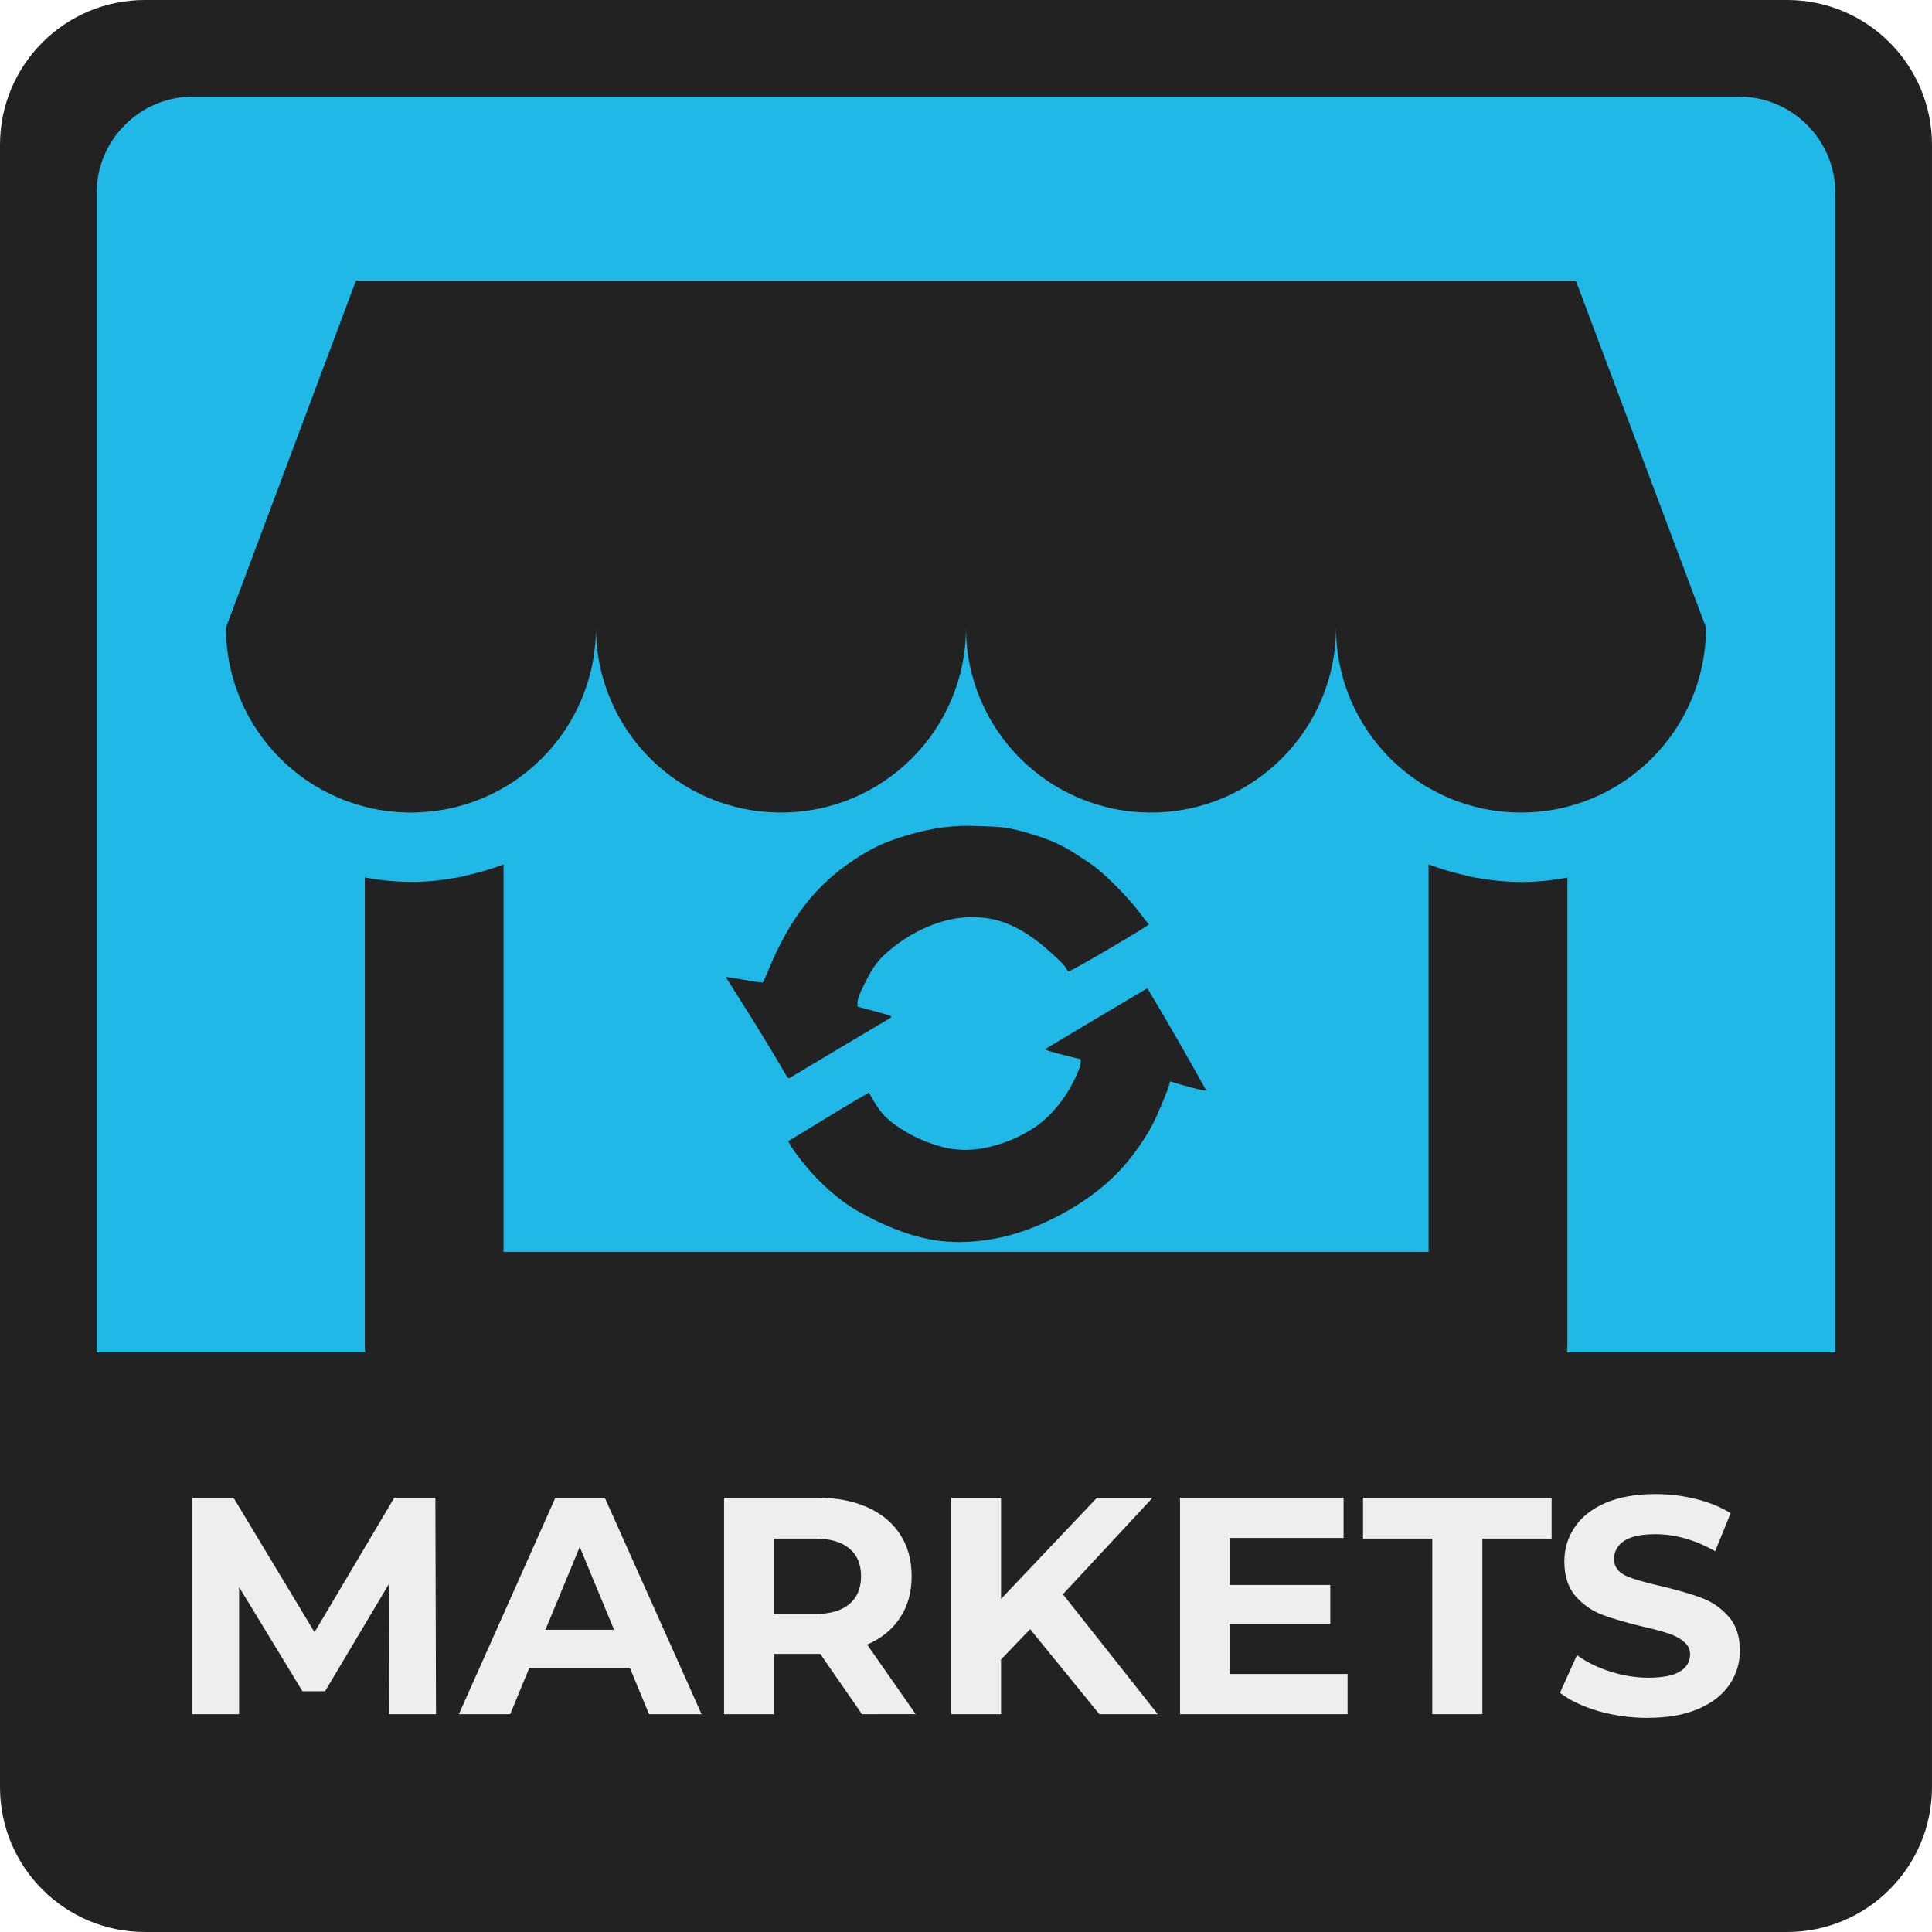
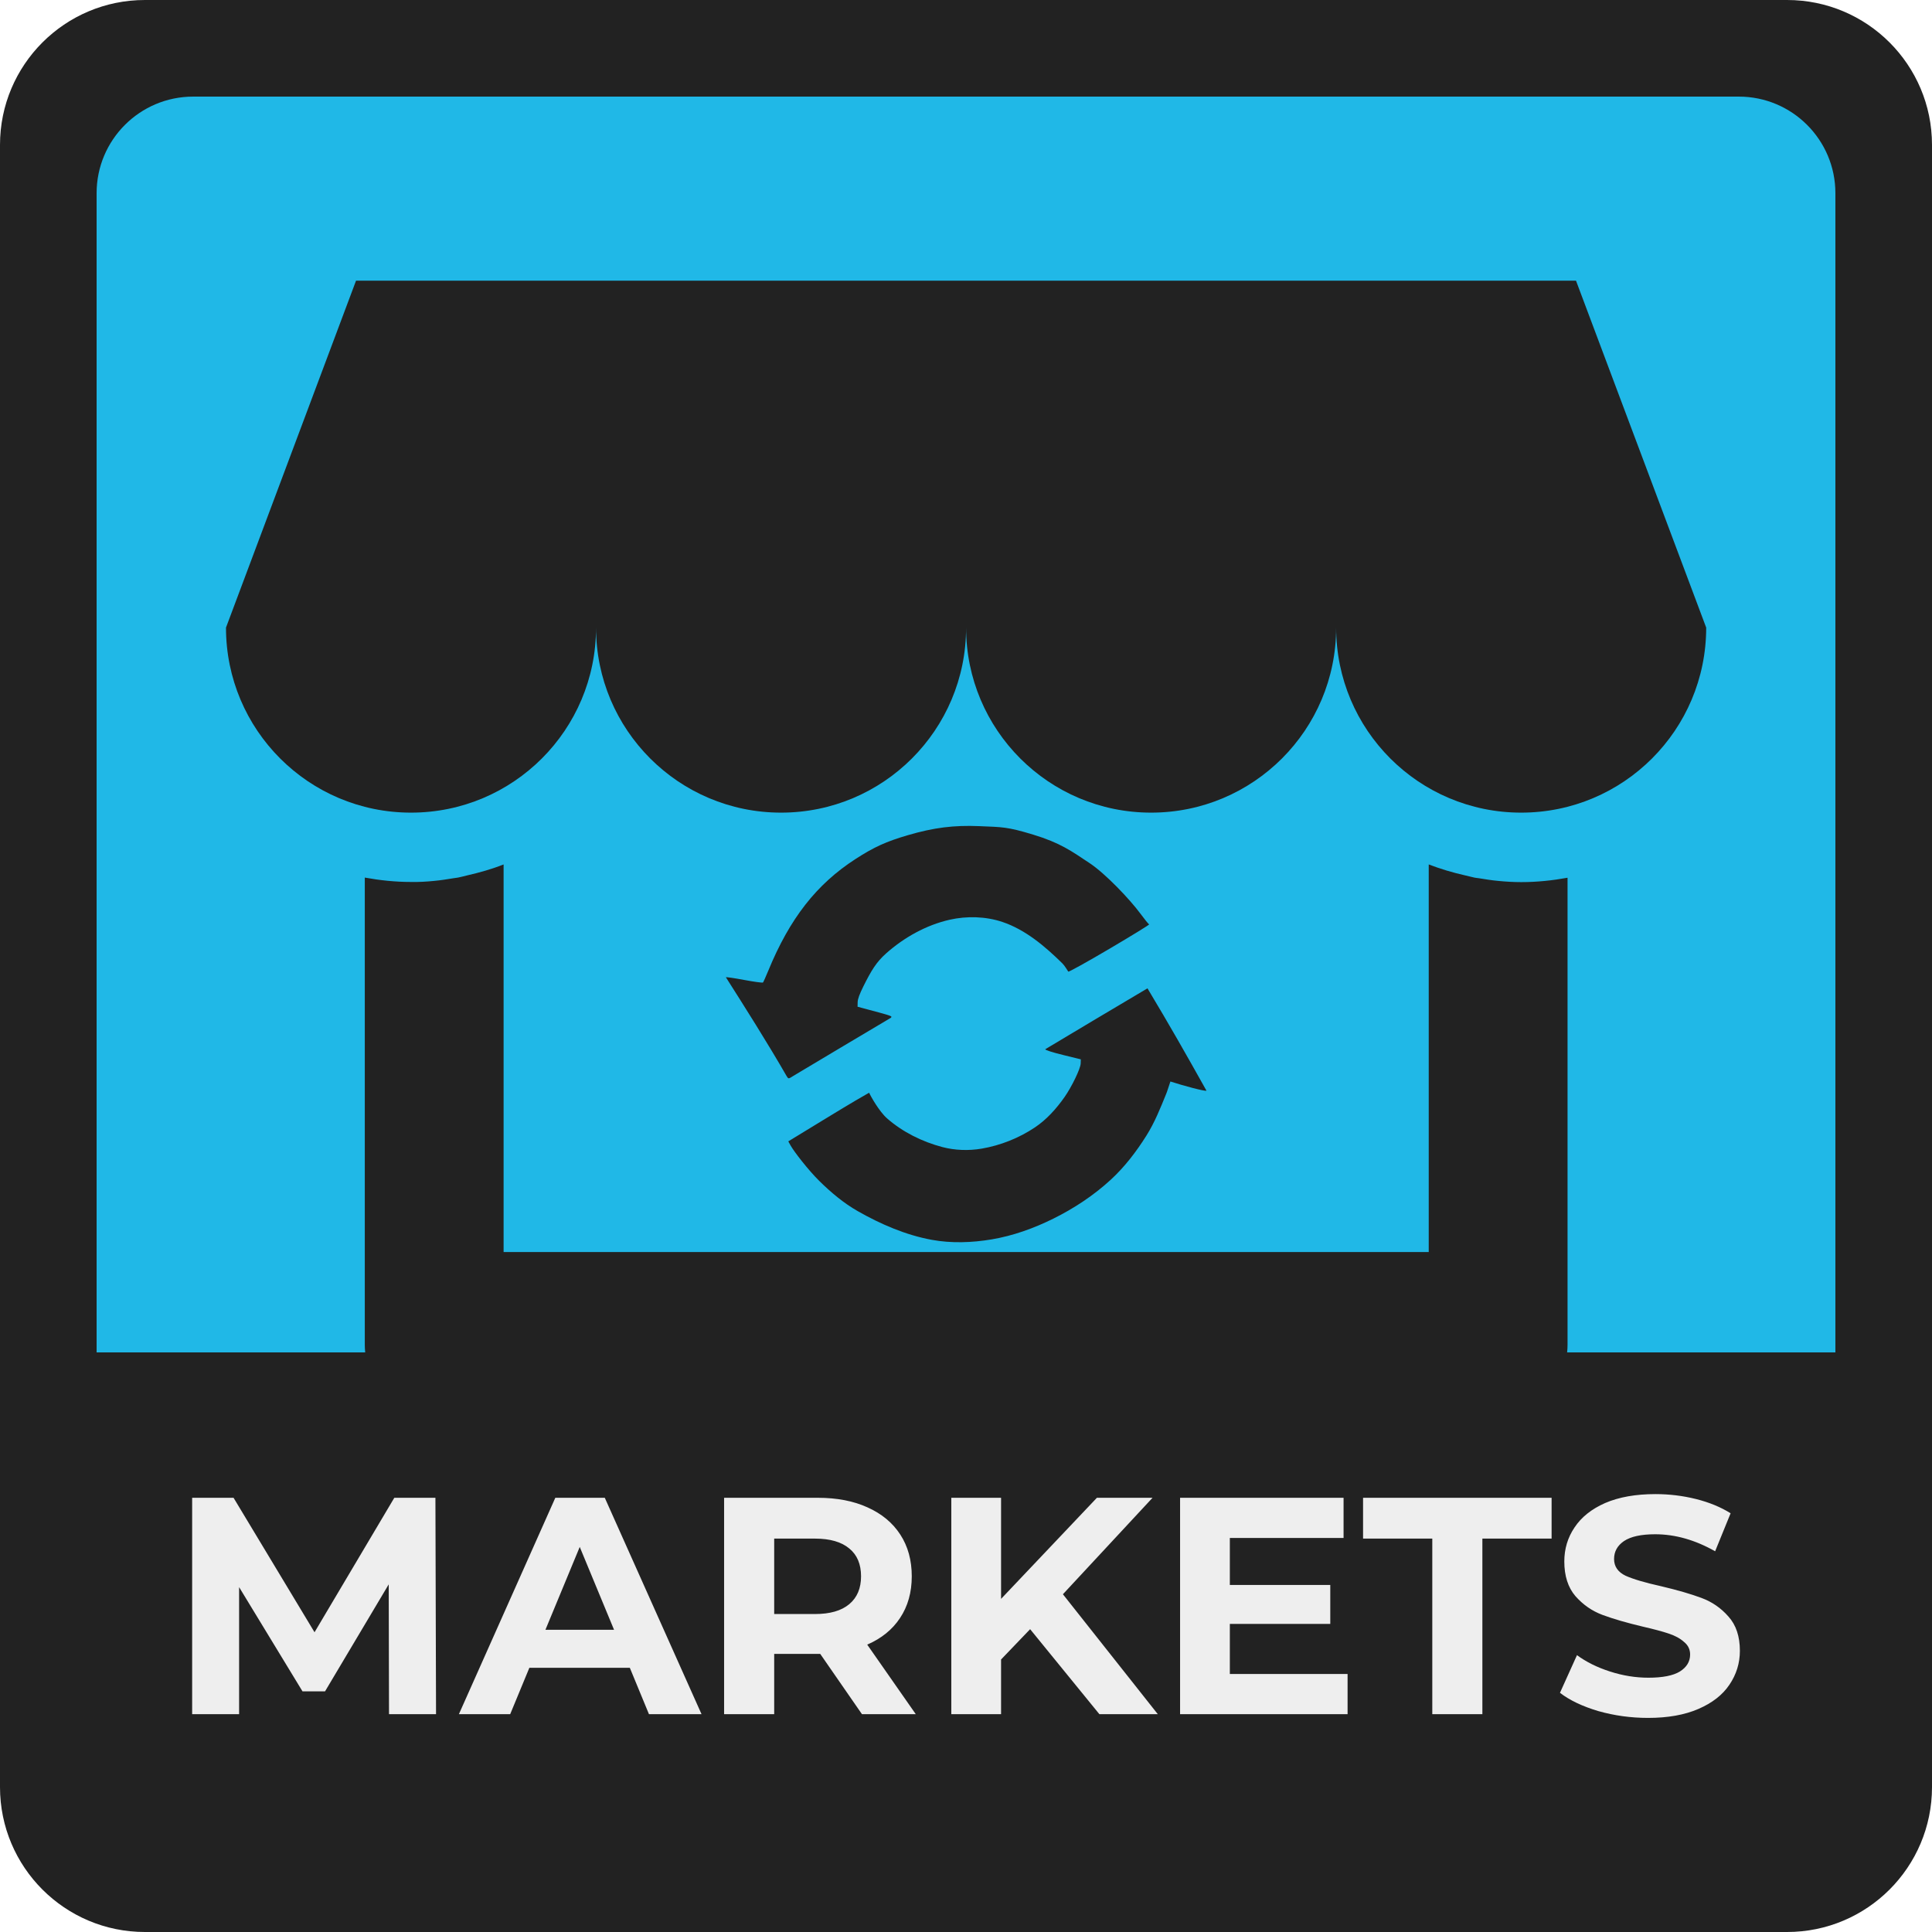
- <svg xmlns="http://www.w3.org/2000/svg" width="200" height="200" viewBox="0 0 52.917 52.917" version="1.1" id="svg8">
-   <defs id="defs2">
-     <rect x="-119.348" y="141.446" width="58.605" height="21.034" id="rect942" />
+ <svg xmlns="http://www.w3.org/2000/svg" width="200" height="200" viewBox="0 0 52.917 52.917">
+   <defs>
+     <path id="a" d="M-119.348 141.446h58.605v21.034h-58.605z" />
  </defs>
-   <g id="layer1" transform="translate(98.04881,-95.14345)">
-     <rect ry="3.969" rx="3.969" style="fill:#222222;fill-opacity:1;fill-rule:nonzero;stroke:none;stroke-width:0.5;stroke-linecap:butt;stroke-linejoin:round;stroke-miterlimit:4;stroke-dasharray:none;stroke-dashoffset:0;stroke-opacity:0.909;paint-order:normal" id="rect5134" width="52.917" height="52.917" x="-98.049" y="95.143" />
-     <rect ry="2.646" rx="2.646" y="97.789" x="-95.403" height="47.625" width="47.625" id="rect5136" style="fill:#20b8e7;fill-opacity:1;fill-rule:nonzero;stroke:none;stroke-width:0.5;stroke-linecap:butt;stroke-linejoin:round;stroke-miterlimit:4;stroke-dasharray:none;stroke-dashoffset:0;stroke-opacity:0.909;paint-order:normal" />
-     <path style="fill:#222222;fill-opacity:1;fill-rule:nonzero;stroke:none;stroke-width:0.5;stroke-linecap:butt;stroke-linejoin:round;stroke-miterlimit:4;stroke-dasharray:none;stroke-dashoffset:0;stroke-opacity:0.909;paint-order:normal" d="m -96.594,132.185 v 8.334 c 0,3.078 2.478,5.556 5.556,5.556 h 38.894 c 3.078,0 5.556,-2.478 5.556,-5.556 v -8.334 z" id="rect5205" />
-     <g id="g859" transform="matrix(0.04136559,0,0,0.04136559,-92.27327,94.81719)" style="stroke-width:6.396;fill:#222222;fill-opacity:1">
-       <path d="m 147.8,591.1 v 0 c 4.4,-0.4 8.7,-1.1 13,-1.8 0.9,-0.2 1.9,-0.2 2.8,-0.4 2,-0.4 3.9,-0.9 5.9,-1.4 8.3,-1.9 16.5,-4.2 24.3,-7.3 v 0 256.6 h 612.5 v -256.6 0 c 7.8,3 15.9,5.4 24.3,7.3 2,0.4 3.9,1 5.9,1.4 0.9,0.2 1.9,0.3 2.8,0.4 4.3,0.7 8.6,1.4 13,1.8 v 0 c 5,0.5 10.1,0.8 15.3,0.8 10.5,0 20.7,-1.1 30.6,-2.9 v 309.2 c 0,25.3 -20.6,45.9 -45.9,45.9 H 147.8 c -25.4,0 -45.9,-20.6 -45.9,-45.9 V 588.9 c 9.9,1.8 20.1,2.9 30.6,2.9 5.2,0.1 10.3,-0.2 15.3,-0.7" id="path854" style="stroke-width:6.396;fill:#222222;fill-opacity:1" />
-       <path d="M 990,423.4 C 990,491.1 935.2,545.9 867.5,545.9 799.8,545.9 745,491.1 745,423.4 745,491.1 690.2,545.9 622.5,545.9 554.8,545.9 500,491.1 500,423.4 500,491.1 445.2,545.9 377.5,545.9 309.8,545.9 255,491.1 255,423.4 255,491.1 200.2,545.9 132.5,545.9 64.8,545.9 10,491.1 10,423.4 L 96.1,193.7 h 807.7 z" id="path4" style="stroke-width:6.396;fill:#222222;fill-opacity:1" />
-       <path style="fill:#222222;stroke-width:2.047;fill-opacity:1" d="m 477.335,828.741 c -17.28,-3.164 -33.876,-10.349 -49.139,-19.047 -9.361,-5.335 -17.738,-12.412 -25.412,-19.975 -7.146,-7.043 -16.595,-19.204 -18.943,-23.393 l -1.558,-2.78 24.305,-14.835 c 18.912,-11.544 25.484,-15.279 29.22,-17.378 0.998,2.33 6.699,12.467 11.908,17.033 10.296,9.025 23.225,15.408 36.458,18.922 8.45,2.244 17.589,2.533 26.206,1.057 12.43,-2.128 24.653,-7.012 35.14,-14.015 7.841,-5.236 14.347,-12.523 19.747,-20.252 4.683,-6.702 10.497,-18.678 10.601,-22.12 l 0.083,-2.717 -11.762,-2.898 c -7.282,-1.794 -11.766,-3.24 -11.774,-3.796 20.663,-12.39 46.842,-27.993 67.672,-40.316 14.809,24.697 25.33,43.214 39.046,67.726 -0.683,0.683 -15.52,-3.332 -23.865,-6.056 -2.342,6.735 -1.705,5.498 -2.785,8.163 -3.814,9.407 -7.618,18.934 -13.014,27.532 -6.685,10.652 -14.446,20.841 -23.703,29.353 -11.272,10.365 -24.309,18.973 -38.032,25.77 -12.868,6.373 -26.671,11.352 -40.834,13.723 -13.008,2.178 -26.594,2.675 -39.567,0.299 z M 381.156,720.289 c -12.502,-21.77 -28.216,-46.564 -40.191,-65.393 0.227,-0.227 5.731,0.583 12.232,1.8 6.5,1.217 12.053,1.963 12.339,1.657 0.286,-0.306 1.859,-3.816 3.497,-7.801 14.181,-34.518 31.903,-57.226 57.666,-73.887 12.346,-7.985 20.327,-11.62 34.778,-15.845 17.135,-5.009 30.401,-6.688 47.225,-5.977 15.254,0.644 18.418,0.368 35.686,5.611 18.087,5.492 25.458,10.966 37.361,18.856 10.678,7.078 26.925,24.33 33.546,33.314 2.834,3.846 5.488,7.107 5.897,7.245 0.409,0.139 -11.348,7.375 -26.126,16.081 -14.778,8.706 -27.105,15.553 -27.394,15.215 -0.288,-0.337 -2.304,-3.866 -3.891,-5.426 -11.491,-11.291 -24.486,-22.356 -39.762,-27.473 -11.042,-3.699 -23.547,-4.029 -34.906,-1.46 -15.44,3.493 -30.142,11.698 -41.977,22.212 -6.637,5.897 -9.915,11.422 -15.143,21.911 -2.579,5.175 -3.747,8.404 -3.787,10.478 l -0.059,2.998 7.608,2.04 c 15.495,4.154 15.532,4.168 14.385,5.315 -22.822,13.561 -40.155,23.854 -64.543,38.447 -3.295,2.087 -3.19,2.085 -4.44,0.08 z" id="path825" />
+   <g transform="translate(98.049 -95.143)">
+     <rect ry="3.969" rx="3.969" style="fill:#222;fill-opacity:1;fill-rule:nonzero;stroke:none;stroke-width:.5;stroke-linecap:butt;stroke-linejoin:round;stroke-miterlimit:4;stroke-dasharray:none;stroke-dashoffset:0;stroke-opacity:.909;paint-order:normal" width="52.917" height="52.917" x="-98.049" y="95.143" />
+     <rect ry="2.646" rx="2.646" y="97.789" x="-95.403" height="47.625" width="47.625" style="fill:#20b8e7;fill-opacity:1;fill-rule:nonzero;stroke:none;stroke-width:.5;stroke-linecap:butt;stroke-linejoin:round;stroke-miterlimit:4;stroke-dasharray:none;stroke-dashoffset:0;stroke-opacity:.909;paint-order:normal" />
+     <path style="fill:#222;fill-opacity:1;fill-rule:nonzero;stroke:none;stroke-width:.5;stroke-linecap:butt;stroke-linejoin:round;stroke-miterlimit:4;stroke-dasharray:none;stroke-dashoffset:0;stroke-opacity:.909;paint-order:normal" d="M-96.594 132.185v8.334a5.544 5.544 0 0 0 5.557 5.557h38.893a5.544 5.544 0 0 0 5.557-5.557v-8.334z" />
+     <g style="stroke-width:6.396;fill:#222;fill-opacity:1">
+       <path d="M147.8 591.1c4.4-.4 8.7-1.1 13-1.8.9-.2 1.9-.2 2.8-.4 2-.4 3.9-.9 5.9-1.4 8.3-1.9 16.5-4.2 24.3-7.3v256.6h612.5V580.2c7.8 3 15.9 5.4 24.3 7.3 2 .4 3.9 1 5.9 1.4.9.2 1.9.3 2.8.4 4.3.7 8.6 1.4 13 1.8 5 .5 10.1.8 15.3.8 10.5 0 20.7-1.1 30.6-2.9v309.2c0 25.3-20.6 45.9-45.9 45.9H147.8c-25.4 0-45.9-20.6-45.9-45.9V588.9c9.9 1.8 20.1 2.9 30.6 2.9 5.2.1 10.3-.2 15.3-.7M990 423.4c0 67.7-54.8 122.5-122.5 122.5S745 491.1 745 423.4c0 67.7-54.8 122.5-122.5 122.5S500 491.1 500 423.4c0 67.7-54.8 122.5-122.5 122.5S255 491.1 255 423.4c0 67.7-54.8 122.5-122.5 122.5S10 491.1 10 423.4l86.1-229.7h807.7z" style="stroke-width:6.396;fill:#222;fill-opacity:1" transform="matrix(.04137 0 0 .04137 -92.273 94.817)" />
+       <path style="fill:#222;stroke-width:2.047;fill-opacity:1" d="M477.335 828.74c-17.28-3.164-33.876-10.348-49.139-19.046-9.36-5.335-17.738-12.412-25.412-19.975-7.146-7.044-16.595-19.204-18.942-23.394l-1.558-2.78 24.305-14.835c18.913-11.544 25.484-15.279 29.22-17.378.998 2.33 6.7 12.467 11.909 17.033 10.296 9.025 23.224 15.408 36.458 18.922 8.45 2.243 17.589 2.533 26.206 1.057 12.43-2.128 24.653-7.012 35.14-14.015 7.841-5.236 14.347-12.523 19.747-20.252 4.683-6.703 10.496-18.678 10.601-22.12l.083-2.717-11.762-2.898c-7.282-1.794-11.766-3.24-11.774-3.796a14400.626 14400.626 0 0 1 67.673-40.316c14.809 24.697 25.33 43.214 39.045 67.726-.683.684-15.52-3.332-23.865-6.056-2.341 6.736-1.704 5.499-2.785 8.163-3.814 9.407-7.618 18.934-13.014 27.533-6.684 10.652-14.445 20.84-23.703 29.353-11.272 10.365-24.309 18.973-38.032 25.77-12.867 6.373-26.67 11.352-40.833 13.723-13.009 2.178-26.594 2.675-39.568.299zm-96.18-108.45c-12.501-21.771-28.215-46.565-40.19-65.394.227-.227 5.73.583 12.231 1.8 6.5 1.217 12.053 1.963 12.34 1.658.285-.306 1.859-3.816 3.496-7.801 14.18-34.518 31.903-57.226 57.666-73.887 12.346-7.985 20.327-11.62 34.778-15.845 17.135-5.009 30.401-6.688 47.225-5.977 15.255.644 18.418.367 35.686 5.61 18.087 5.492 25.458 10.966 37.361 18.856 10.678 7.078 26.926 24.33 33.546 33.314 2.834 3.847 5.488 7.107 5.897 7.246.409.138-11.348 7.375-26.126 16.08-14.778 8.707-27.105 15.554-27.394 15.216-.288-.337-2.303-3.866-3.89-5.426-11.491-11.291-24.487-22.356-39.762-27.473-11.043-3.698-23.548-4.028-34.906-1.46-15.44 3.493-30.142 11.699-41.977 22.213-6.637 5.896-9.915 11.422-15.143 21.91-2.58 5.176-3.747 8.405-3.787 10.48l-.059 2.997 7.608 2.04c15.494 4.154 15.532 4.168 14.384 5.315-22.821 13.561-40.154 23.854-64.543 38.447-3.295 2.086-3.19 2.085-4.44.08z" transform="matrix(.04137 0 0 .04137 -92.273 94.817)" />
    </g>
-     <g aria-label="MARKETS" transform="translate(25.85816,-7.13321)" id="text940" style="font-style:normal;font-weight:normal;font-size:8.467px;line-height:1.25;font-family:sans-serif;white-space:pre;shape-inside:url(#rect942);fill:#eeeeee;fill-opacity:1;stroke:none">
-       <path d="m -113.252,149.227 -0.008,-3.556 -1.744,2.929 h -0.618 l -1.736,-2.853 v 3.48 h -1.287 v -5.927 h 1.135 l 2.218,3.683 2.184,-3.683 h 1.126 l 0.017,5.927 z" style="font-style:normal;font-variant:normal;font-weight:bold;font-stretch:normal;font-size:8.467px;font-family:Montserrat;-inkscape-font-specification:'Montserrat Bold';fill:#eeeeee;fill-opacity:1" id="path946" />
-       <path d="m -106.656,147.957 h -2.752 l -0.525,1.27 h -1.405 l 2.642,-5.927 h 1.355 l 2.65,5.927 h -1.439 z m -0.432,-1.041 -0.94,-2.269 -0.94,2.269 z" style="font-style:normal;font-variant:normal;font-weight:bold;font-stretch:normal;font-size:8.467px;font-family:Montserrat;-inkscape-font-specification:'Montserrat Bold';fill:#eeeeee;fill-opacity:1" id="path948" />
-       <path d="m -100.298,149.227 -1.143,-1.651 h -0.068 -1.194 v 1.651 h -1.372 v -5.927 h 2.565 q 0.787,0 1.363,0.262 0.584,0.262 0.897,0.745 0.313,0.483 0.313,1.143 0,0.66 -0.322,1.143 -0.313,0.474 -0.897,0.728 l 1.329,1.905 z m -0.025,-3.776 q 0,-0.5 -0.322,-0.762 -0.322,-0.271 -0.94,-0.271 h -1.118 v 2.066 h 1.118 q 0.618,0 0.94,-0.271 0.322,-0.271 0.322,-0.762 z" style="font-style:normal;font-variant:normal;font-weight:bold;font-stretch:normal;font-size:8.467px;font-family:Montserrat;-inkscape-font-specification:'Montserrat Bold';fill:#eeeeee;fill-opacity:1" id="path950" />
-       <path d="m -95.692,146.899 -0.796,0.83 v 1.499 h -1.363 v -5.927 h 1.363 v 2.769 l 2.625,-2.769 h 1.524 l -2.455,2.642 2.599,3.285 h -1.6 z" style="font-style:normal;font-variant:normal;font-weight:bold;font-stretch:normal;font-size:8.467px;font-family:Montserrat;-inkscape-font-specification:'Montserrat Bold';fill:#eeeeee;fill-opacity:1" id="path952" />
-       <path d="m -86.997,148.126 v 1.101 h -4.589 v -5.927 h 4.479 v 1.101 h -3.116 v 1.287 h 2.752 v 1.067 h -2.752 v 1.372 z" style="font-style:normal;font-variant:normal;font-weight:bold;font-stretch:normal;font-size:8.467px;font-family:Montserrat;-inkscape-font-specification:'Montserrat Bold';fill:#eeeeee;fill-opacity:1" id="path954" />
-       <path d="m -84.677,144.418 h -1.897 v -1.118 h 5.165 v 1.118 h -1.897 v 4.809 h -1.372 z" style="font-style:normal;font-variant:normal;font-weight:bold;font-stretch:normal;font-size:8.467px;font-family:Montserrat;-inkscape-font-specification:'Montserrat Bold';fill:#eeeeee;fill-opacity:1" id="path956" />
-       <path d="m -78.767,149.329 q -0.703,0 -1.363,-0.186 -0.652,-0.195 -1.05,-0.5 l 0.466,-1.033 q 0.381,0.279 0.906,0.449 0.525,0.169 1.05,0.169 0.584,0 0.864,-0.169 0.279,-0.178 0.279,-0.466 0,-0.212 -0.169,-0.347 -0.161,-0.144 -0.423,-0.229 -0.254,-0.085 -0.694,-0.186 -0.677,-0.161 -1.109,-0.322 -0.432,-0.161 -0.745,-0.516 -0.305,-0.356 -0.305,-0.948 0,-0.516 0.279,-0.931 0.279,-0.423 0.838,-0.669 0.567,-0.246 1.38,-0.246 0.567,0 1.109,0.135 0.542,0.135 0.948,0.389 l -0.423,1.041 q -0.821,-0.466 -1.643,-0.466 -0.576,0 -0.855,0.186 -0.271,0.186 -0.271,0.491 0,0.305 0.313,0.457 0.322,0.144 0.974,0.288 0.677,0.161 1.109,0.322 0.432,0.161 0.737,0.508 0.313,0.347 0.313,0.94 0,0.508 -0.288,0.931 -0.279,0.415 -0.847,0.66 -0.567,0.246 -1.38,0.246 z" style="font-style:normal;font-variant:normal;font-weight:bold;font-stretch:normal;font-size:8.467px;font-family:Montserrat;-inkscape-font-specification:'Montserrat Bold';fill:#eeeeee;fill-opacity:1" id="path958" />
+     <g aria-label="MARKETS" transform="translate(25.858 -7.133)" style="font-style:normal;font-weight:400;font-size:8.467px;line-height:1.25;font-family:sans-serif;white-space:pre;shape-inside:url(#a);fill:#eee;fill-opacity:1;stroke:none">
+       <path d="m-113.252 149.227-.008-3.556-1.744 2.93h-.618l-1.736-2.854v3.48h-1.286V143.3h1.134l2.218 3.683 2.185-3.683h1.126l.017 5.927zM-106.656 147.957h-2.752l-.525 1.27h-1.405l2.641-5.927h1.355l2.65 5.927h-1.44zm-.432-1.041-.94-2.27-.94 2.27zM-100.298 149.227l-1.143-1.651h-1.261v1.651h-1.372V143.3h2.566q.787 0 1.363.263.584.262.897.745.314.482.314 1.143 0 .66-.322 1.143-.313.474-.898.728l1.33 1.905zm-.025-3.776q0-.5-.322-.762-.322-.271-.94-.271h-1.117v2.066h1.117q.618 0 .94-.271.322-.271.322-.762zM-95.692 146.899l-.796.83v1.498h-1.363V143.3h1.363v2.769l2.625-2.769h1.524l-2.455 2.642 2.599 3.285h-1.6zM-86.997 148.126v1.101h-4.588V143.3h4.478v1.101h-3.115v1.287h2.751v1.067h-2.751v1.371zM-84.677 144.418h-1.896V143.3h5.164v1.118h-1.896v4.809h-1.372zM-78.767 149.329q-.703 0-1.363-.187-.652-.194-1.05-.5l.466-1.032q.38.28.906.449.525.169 1.05.169.584 0 .863-.17.28-.177.28-.465 0-.212-.17-.347-.16-.144-.423-.229-.254-.085-.694-.186-.678-.161-1.11-.322-.431-.16-.745-.516-.304-.356-.304-.949 0-.516.279-.93.28-.424.838-.67.567-.245 1.38-.245.568 0 1.11.135.541.136.948.39l-.424 1.041q-.821-.466-1.642-.466-.576 0-.855.187-.271.186-.271.49 0 .306.313.458.322.144.974.288.677.16 1.109.322.432.16.736.508.314.347.314.94 0 .507-.288.93-.28.416-.847.661-.567.246-1.38.246z" style="font-style:normal;font-variant:normal;font-weight:700;font-stretch:normal;font-size:8.467px;font-family:Montserrat;-inkscape-font-specification:'Montserrat Bold';fill:#eee;fill-opacity:1" />
    </g>
  </g>
</svg>
